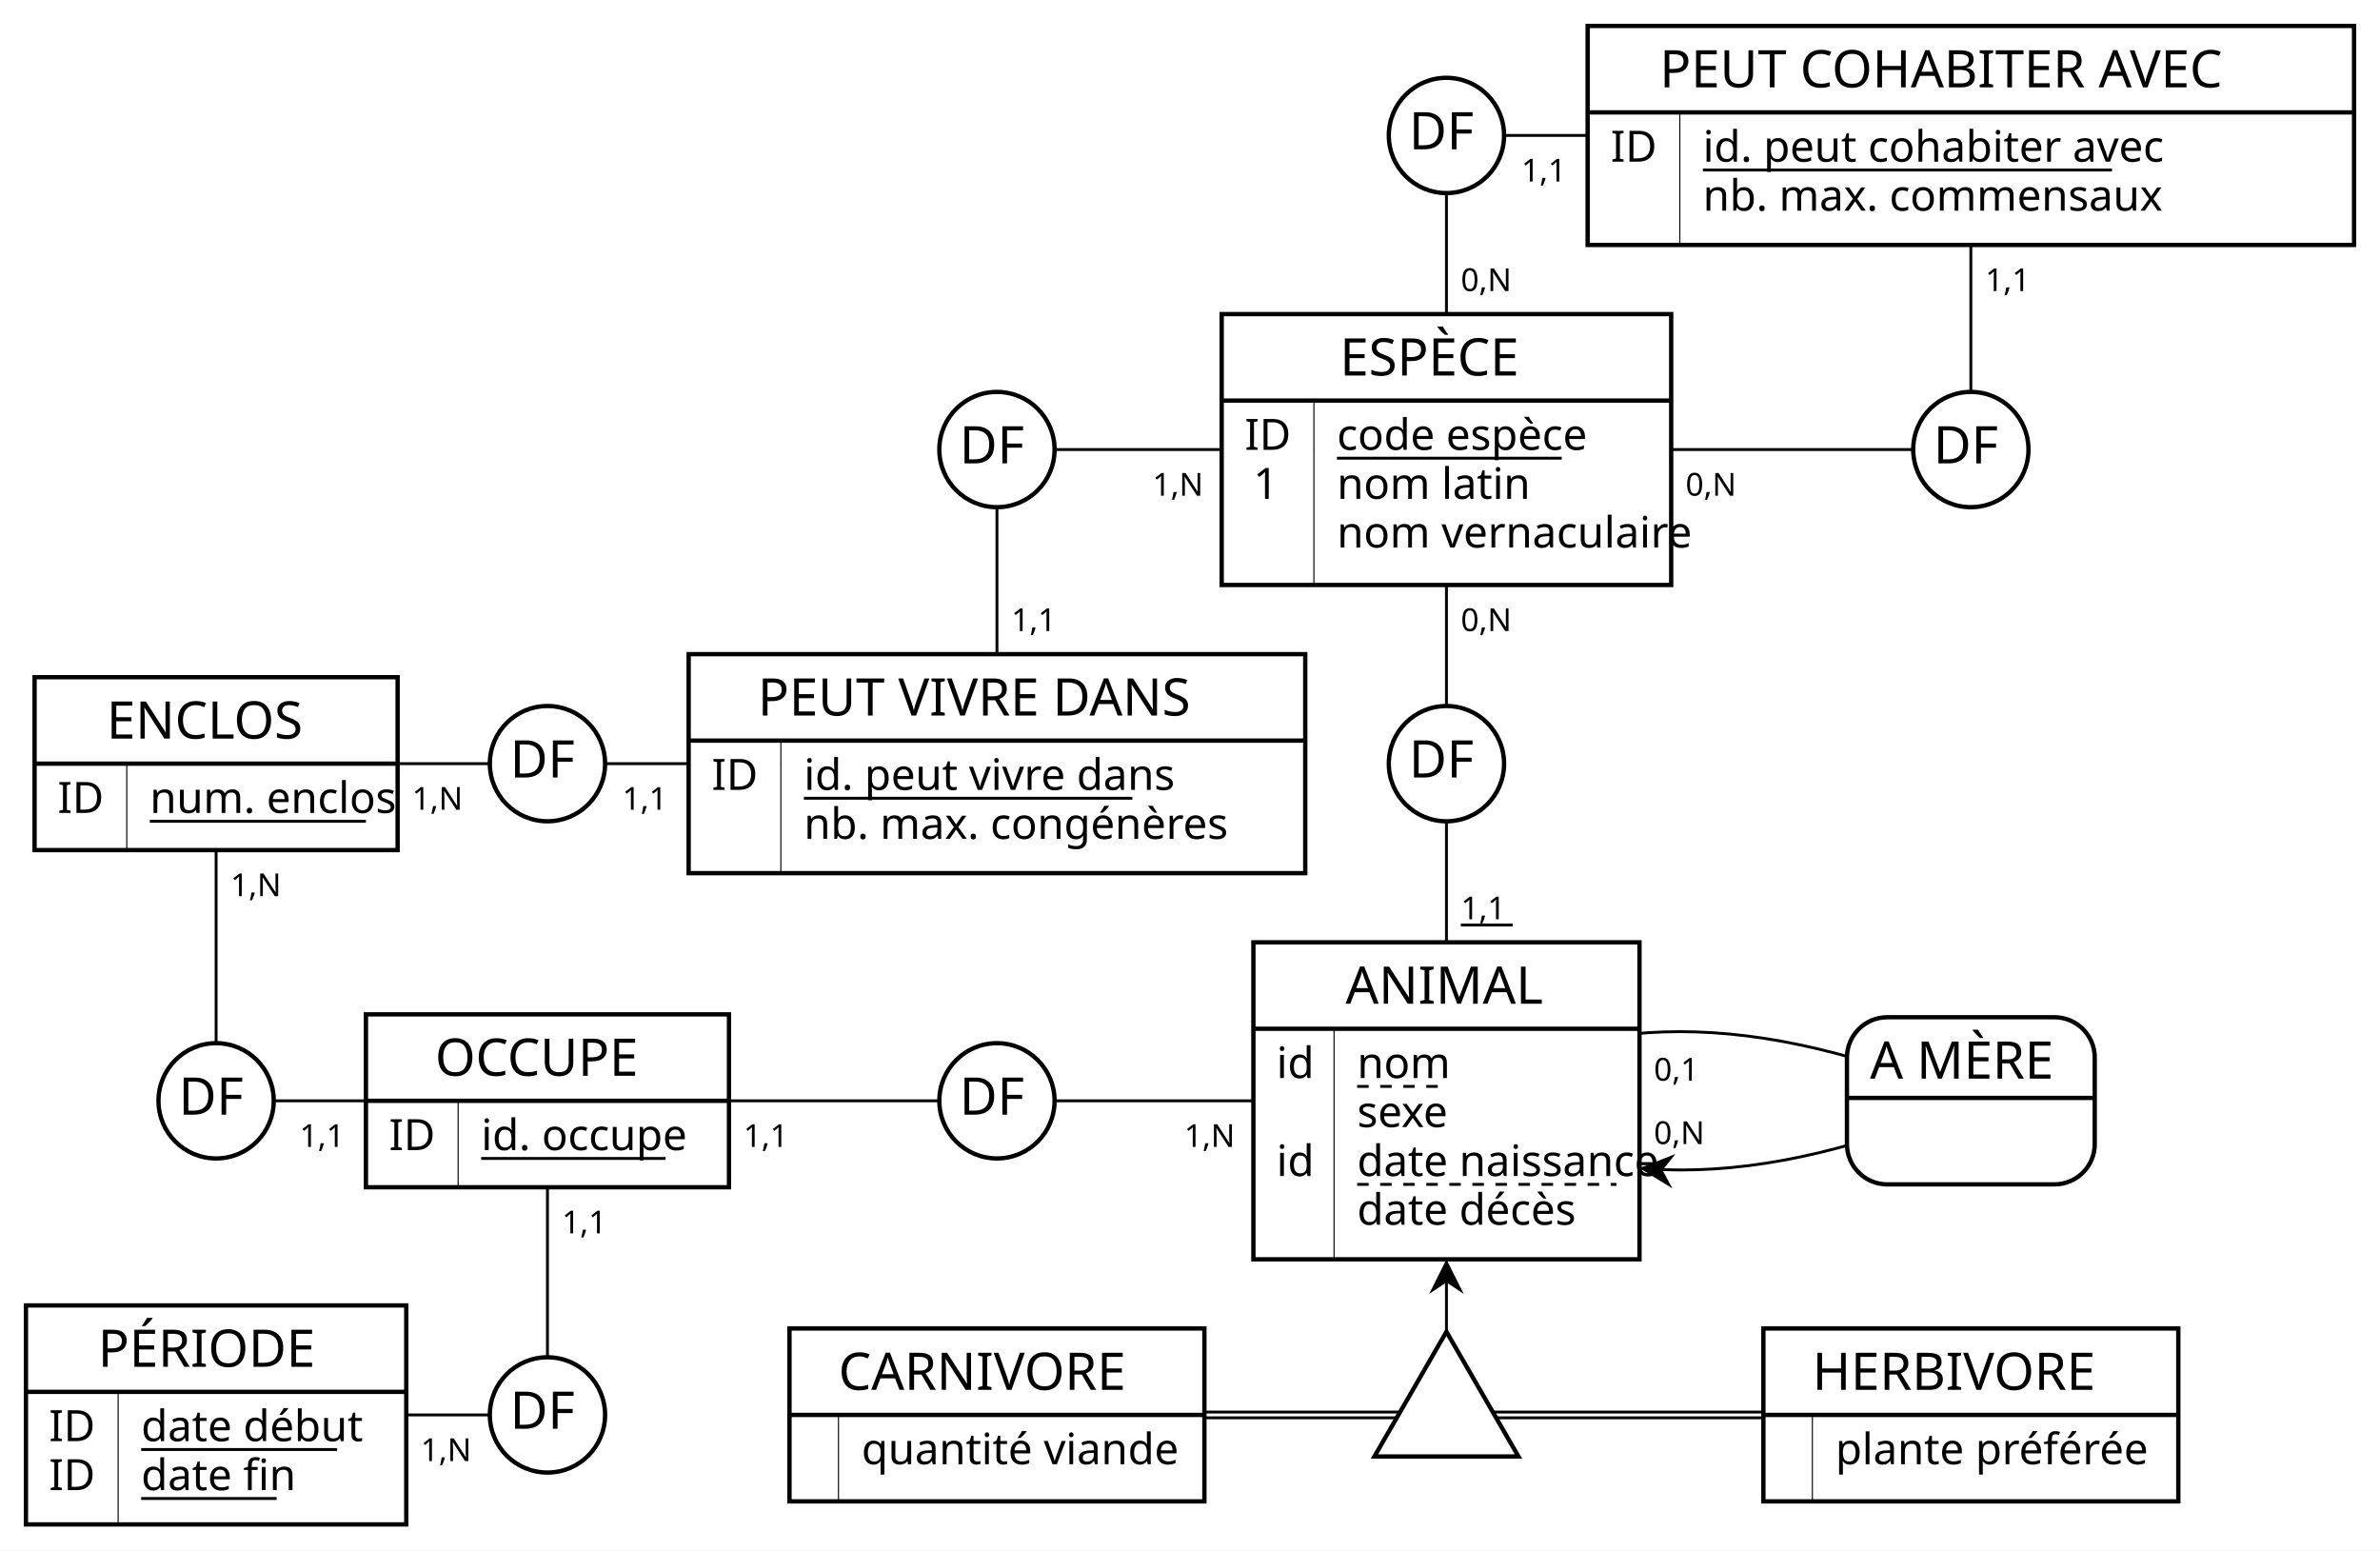
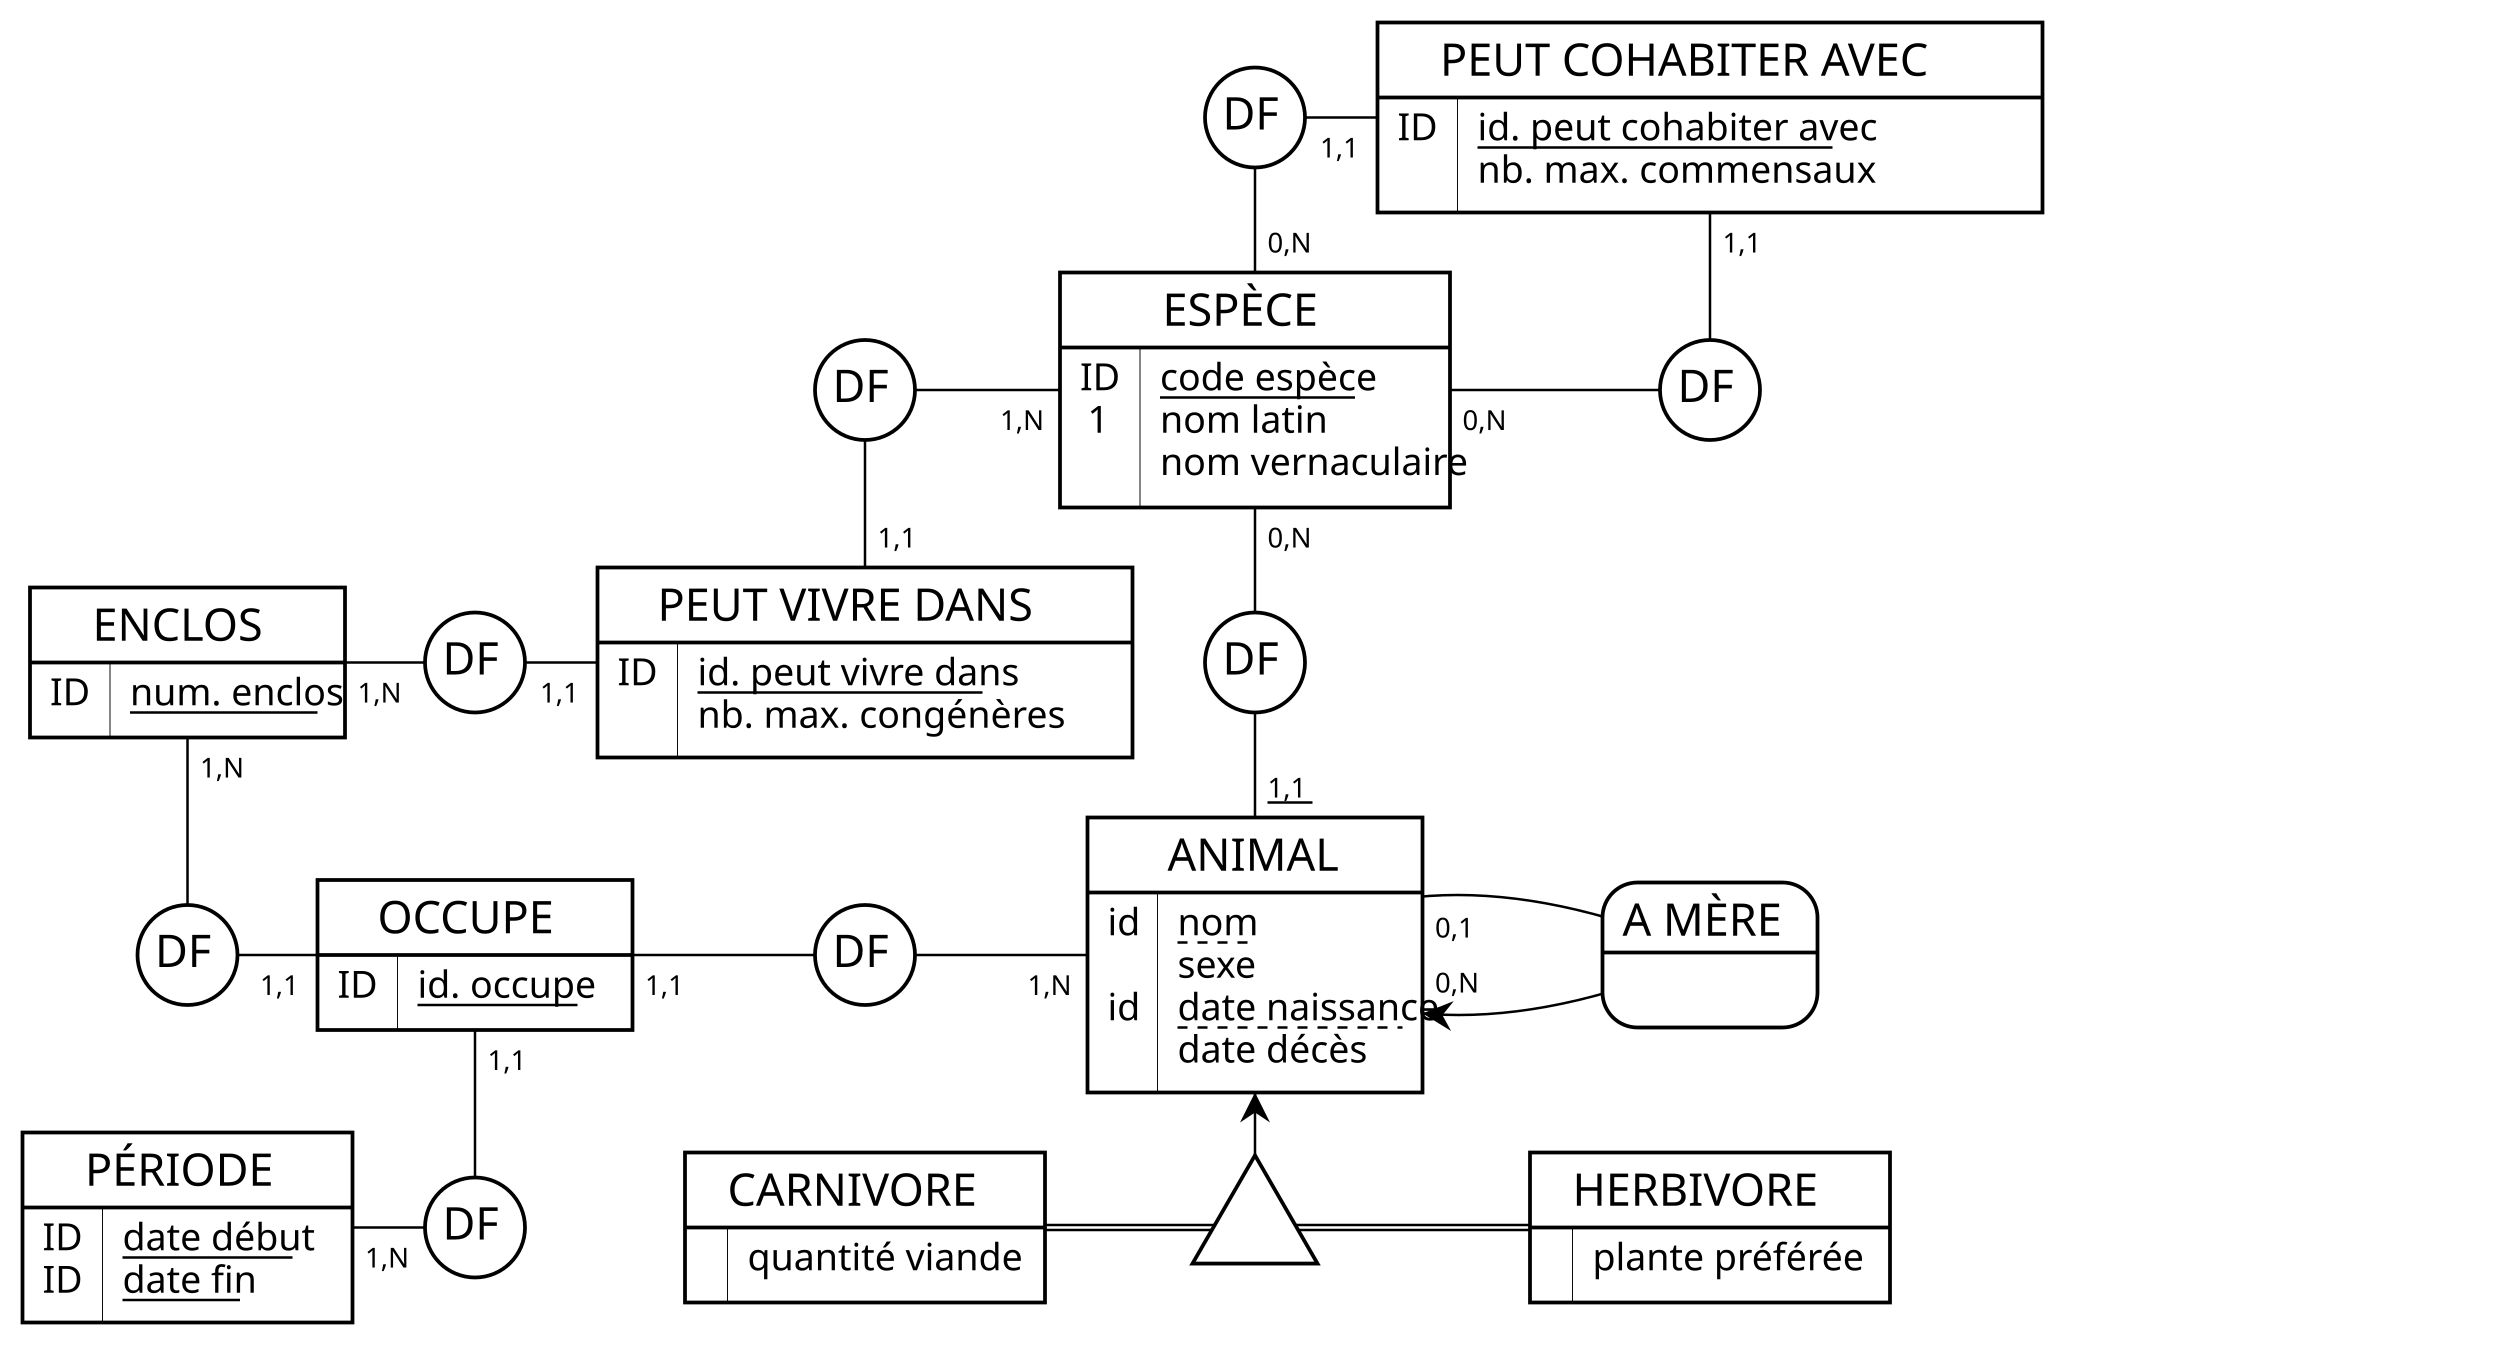
- <svg xmlns="http://www.w3.org/2000/svg" width="826" height="538" viewBox="0 0 826 538">
-   <rect x="0" y="0" width="826" height="538" fill="#FFFFFF" stroke="none" stroke-width="0" />
+ <svg xmlns="http://www.w3.org/2000/svg" width="1000" height="538" viewBox="0 0 1000 538">
+   <rect x="0" y="0" width="1000" height="538" fill="#FFFFFF" stroke="none" stroke-width="0" />
  <g>
    <line x1="502" y1="382" x2="502" y2="491" stroke="#000000" stroke-width="1" />
    <polygon points="502 437 508 449 502 445 496 449" fill="#000000" stroke-width="0" />
    <line x1="346" y1="492" x2="502" y2="492" stroke="#000000" stroke-width="1" />
    <line x1="346" y1="490" x2="502" y2="490" stroke="#000000" stroke-width="1" />
    <line x1="684" y1="492" x2="502" y2="492" stroke="#000000" stroke-width="1" />
    <line x1="684" y1="490" x2="502" y2="490" stroke="#000000" stroke-width="1" />
    <g>
      <polygon points="502 462.13 477 505.43 527 505.43" stroke="#000000" stroke-width="1.5" fill="#FFFFFF" />
      <text x="502" y="497" fill="#000000" font-family="Copperplate" font-size="18" />
    </g>
  </g>
  <g>
    <line x1="684" y1="47" x2="502" y2="47" stroke="#000000" stroke-width="1" />
    <line x1="502" y1="156" x2="502" y2="47" stroke="#000000" stroke-width="1" />
    <g>
      <circle cx="502" cy="47" r="20" stroke="#000000" stroke-width="1.5" fill="#FFFFFF" />
      <text x="489" y="51.8" fill="#000000" font-family="Copperplate" font-size="18">DF</text>
    </g>
    <text x="528" y="63" fill="#000000" font-family="Futura" font-size="11">1,1</text>
    <text x="507" y="101" fill="#000000" font-family="Futura" font-size="11">0,N</text>
  </g>
  <g>
    <line x1="346" y1="265" x2="346" y2="156" stroke="#000000" stroke-width="1" />
    <line x1="502" y1="156" x2="346" y2="156" stroke="#000000" stroke-width="1" />
    <g>
      <circle cx="346" cy="156" r="20" stroke="#000000" stroke-width="1.5" fill="#FFFFFF" />
      <text x="333" y="160.8" fill="#000000" font-family="Copperplate" font-size="18">DF</text>
    </g>
    <text x="351" y="219" fill="#000000" font-family="Futura" font-size="11">1,1</text>
    <text x="400" y="172" fill="#000000" font-family="Futura" font-size="11">1,N</text>
  </g>
  <g>
    <line x1="684" y1="47" x2="684" y2="156" stroke="#000000" stroke-width="1" />
    <line x1="502" y1="156" x2="684" y2="156" stroke="#000000" stroke-width="1" />
    <g>
      <circle cx="684" cy="156" r="20" stroke="#000000" stroke-width="1.5" fill="#FFFFFF" />
      <text x="671" y="160.8" fill="#000000" font-family="Copperplate" font-size="18">DF</text>
    </g>
    <text x="689" y="101" fill="#000000" font-family="Futura" font-size="11">1,1</text>
    <text x="585" y="172" fill="#000000" font-family="Futura" font-size="11">0,N</text>
  </g>
  <g>
    <line x1="346" y1="265" x2="190" y2="265" stroke="#000000" stroke-width="1" />
    <line x1="75" y1="265" x2="190" y2="265" stroke="#000000" stroke-width="1" />
    <g>
      <circle cx="190" cy="265" r="20" stroke="#000000" stroke-width="1.5" fill="#FFFFFF" />
      <text x="177" y="269.8" fill="#000000" font-family="Copperplate" font-size="18">DF</text>
    </g>
    <text x="216" y="281" fill="#000000" font-family="Futura" font-size="11">1,1</text>
    <text x="143" y="281" fill="#000000" font-family="Futura" font-size="11">1,N</text>
  </g>
  <g>
    <line x1="502" y1="156" x2="502" y2="265" stroke="#000000" stroke-width="1" />
    <line x1="502" y1="382" x2="502" y2="265" stroke="#000000" stroke-width="1" />
    <g>
      <circle cx="502" cy="265" r="20" stroke="#000000" stroke-width="1.5" fill="#FFFFFF" />
      <text x="489" y="269.8" fill="#000000" font-family="Copperplate" font-size="18">DF</text>
    </g>
    <text x="507" y="219" fill="#000000" font-family="Futura" font-size="11">0,N</text>
    <text x="507" y="319" fill="#000000" font-family="Futura" font-size="11">1,1</text>
    <line x1="507" y1="321" x2="525" y2="321" stroke="#000000" stroke-width="1" />
  </g>
  <g>
    <line x1="190" y1="382" x2="75" y2="382" stroke="#000000" stroke-width="1" />
    <line x1="75" y1="265" x2="75" y2="382" stroke="#000000" stroke-width="1" />
    <g>
      <circle cx="75" cy="382" r="20" stroke="#000000" stroke-width="1.5" fill="#FFFFFF" />
      <text x="62" y="386.8" fill="#000000" font-family="Copperplate" font-size="18">DF</text>
    </g>
    <text x="104" y="398" fill="#000000" font-family="Futura" font-size="11">1,1</text>
    <text x="80" y="311" fill="#000000" font-family="Futura" font-size="11">1,N</text>
  </g>
  <g>
    <line x1="190" y1="382" x2="346" y2="382" stroke="#000000" stroke-width="1" />
    <line x1="502" y1="382" x2="346" y2="382" stroke="#000000" stroke-width="1" />
    <g>
      <circle cx="346" cy="382" r="20" stroke="#000000" stroke-width="1.5" fill="#FFFFFF" />
      <text x="333" y="386.8" fill="#000000" font-family="Copperplate" font-size="18">DF</text>
    </g>
    <text x="258" y="398" fill="#000000" font-family="Futura" font-size="11">1,1</text>
    <text x="411" y="398" fill="#000000" font-family="Futura" font-size="11">1,N</text>
  </g>
  <g>
    <path d="M502 382 C549.33 350 610 350 684 382" fill="none" stroke="#000000" stroke-width="1" />
    <path d="M502 382 C550 414 610.67 414 684 382" fill="none" stroke="#000000" stroke-width="1" />
    <polygon points="569.01 405.37 581.49 400.45 576.98 406.07 580.43 412.4" fill="#000000" stroke-width="0" />
    <g>
      <path d="M713 353 a14 14 90 0 1 14 14 V381 h-86 V367 a14 14 90 0 1 14 -14" fill="#FFFFFF" stroke="#FFFFFF" stroke-width="0" />
      <path d="M727 381 v16 a14 14 90 0 1 -14 14 H655 a14 14 90 0 1 -14 -14 V381 H86" fill="#FFFFFF" stroke="#FFFFFF" stroke-width="0" />
      <rect x="641" y="353" width="86" height="58" fill="none" rx="14" stroke="#000000" stroke-width="1.5" />
      <line x1="641" y1="381" x2="727" y2="381" stroke="#000000" stroke-width="1.5" />
      <text x="649" y="374.3" fill="#000000" font-family="Copperplate" font-size="18">A MÈRE</text>
    </g>
    <text x="574" y="375" fill="#000000" font-family="Futura" font-size="11">0,1</text>
    <text x="574" y="397" fill="#000000" font-family="Futura" font-size="11">0,N</text>
  </g>
  <g>
    <line x1="190" y1="382" x2="190" y2="491" stroke="#000000" stroke-width="1" />
    <line x1="75" y1="491" x2="190" y2="491" stroke="#000000" stroke-width="1" />
    <g>
      <circle cx="190" cy="491" r="20" stroke="#000000" stroke-width="1.5" fill="#FFFFFF" />
      <text x="177" y="495.8" fill="#000000" font-family="Copperplate" font-size="18">DF</text>
    </g>
    <text x="195" y="428" fill="#000000" font-family="Futura" font-size="11">1,1</text>
    <text x="146" y="507" fill="#000000" font-family="Futura" font-size="11">1,N</text>
  </g>
  <g>
    <g>
      <rect x="551" y="9" width="266" height="30" fill="#FFFFFF" stroke="none" stroke-width="0" opacity="1" />
      <rect x="583" y="39" width="234" height="46" fill="#FFFFFF" stroke="none" stroke-width="0" opacity="1" />
      <rect x="551" y="39" width="32" height="46" fill="#FFFFFF" stroke="none" stroke-width="0" opacity="1" />
      <line x1="583" y1="39" x2="583" y2="85" stroke="#000000" stroke-width="0.38" />
      <rect x="551" y="9" width="266" height="76" fill="none" stroke="#000000" stroke-width="1.5" opacity="1" />
      <line x1="551" y1="39" x2="817" y2="39" stroke="#000000" stroke-width="1.5" />
    </g>
    <text x="576" y="30.3" fill="#000000" font-family="Copperplate" font-size="18">PEUT COHABITER AVEC</text>
    <text x="591" y="56.1" fill="#000000" font-family="Gill Sans" font-size="15">id. peut cohabiter avec</text>
    <text x="559" y="56.1" fill="#000000" font-family="Gill Sans" font-size="15">ID</text>
    <line x1="591" y1="59" x2="733" y2="59" stroke="#000000" stroke-width="1" />
    <text x="591" y="73.1" fill="#000000" font-family="Gill Sans" font-size="15">nb. max. commensaux</text>
    <text x="566" y="73.1" fill="#000000" font-family="Gill Sans" font-size="15" />
  </g>
  <g>
    <g>
      <rect x="424" y="109" width="156" height="30" fill="#FFFFFF" stroke="none" stroke-width="0" opacity="1" />
      <rect x="456" y="139" width="124" height="64" fill="#FFFFFF" stroke="none" stroke-width="0" opacity="1" />
      <rect x="424" y="139" width="32" height="64" fill="#FFFFFF" stroke="none" stroke-width="0" opacity="1" />
      <line x1="456" y1="139" x2="456" y2="203" stroke="#000000" stroke-width="0.38" />
      <rect x="424" y="109" width="156" height="94" fill="none" stroke="#000000" stroke-width="1.5" opacity="1" />
      <line x1="424" y1="139" x2="580" y2="139" stroke="#000000" stroke-width="1.5" />
    </g>
    <text x="465" y="130.3" fill="#000000" font-family="Copperplate" font-size="18">ESPÈCE</text>
    <text x="464" y="156.1" fill="#000000" font-family="Gill Sans" font-size="15">code espèce</text>
    <text x="432" y="156.1" fill="#000000" font-family="Gill Sans" font-size="15">ID</text>
    <line x1="464" y1="159" x2="542" y2="159" stroke="#000000" stroke-width="1" />
    <text x="464" y="173.1" fill="#000000" font-family="Gill Sans" font-size="15">nom latin</text>
    <text x="435" y="173.1" fill="#000000" font-family="Gill Sans" font-size="15">1</text>
    <text x="464" y="190" fill="#000000" font-family="Gill Sans" font-size="15">nom vernaculaire</text>
    <text x="439" y="190" fill="#000000" font-family="Gill Sans" font-size="15" />
  </g>
  <g>
    <g>
      <rect x="12" y="235" width="126" height="30" fill="#FFFFFF" stroke="none" stroke-width="0" opacity="1" />
      <rect x="44" y="265" width="94" height="30" fill="#FFFFFF" stroke="none" stroke-width="0" opacity="1" />
      <rect x="12" y="265" width="32" height="30" fill="#FFFFFF" stroke="none" stroke-width="0" opacity="1" />
      <line x1="44" y1="265" x2="44" y2="295" stroke="#000000" stroke-width="0.38" />
      <rect x="12" y="235" width="126" height="60" fill="none" stroke="#000000" stroke-width="1.5" opacity="1" />
      <line x1="12" y1="265" x2="138" y2="265" stroke="#000000" stroke-width="1.5" />
    </g>
    <text x="37" y="256.3" fill="#000000" font-family="Copperplate" font-size="18">ENCLOS</text>
    <text x="52" y="282.1" fill="#000000" font-family="Gill Sans" font-size="15">num. enclos</text>
    <text x="20" y="282.1" fill="#000000" font-family="Gill Sans" font-size="15">ID</text>
    <line x1="52" y1="285" x2="127" y2="285" stroke="#000000" stroke-width="1" />
  </g>
  <g>
    <g>
      <rect x="239" y="227" width="214" height="30" fill="#FFFFFF" stroke="none" stroke-width="0" opacity="1" />
      <rect x="271" y="257" width="182" height="46" fill="#FFFFFF" stroke="none" stroke-width="0" opacity="1" />
      <rect x="239" y="257" width="32" height="46" fill="#FFFFFF" stroke="none" stroke-width="0" opacity="1" />
      <line x1="271" y1="257" x2="271" y2="303" stroke="#000000" stroke-width="0.38" />
      <rect x="239" y="227" width="214" height="76" fill="none" stroke="#000000" stroke-width="1.5" opacity="1" />
      <line x1="239" y1="257" x2="453" y2="257" stroke="#000000" stroke-width="1.5" />
    </g>
    <text x="263" y="248.3" fill="#000000" font-family="Copperplate" font-size="18">PEUT VIVRE DANS</text>
    <text x="279" y="274.1" fill="#000000" font-family="Gill Sans" font-size="15">id. peut vivre dans</text>
    <text x="247" y="274.1" fill="#000000" font-family="Gill Sans" font-size="15">ID</text>
    <line x1="279" y1="277" x2="393" y2="277" stroke="#000000" stroke-width="1" />
    <text x="279" y="291.1" fill="#000000" font-family="Gill Sans" font-size="15">nb. max. congénères</text>
    <text x="254" y="291.1" fill="#000000" font-family="Gill Sans" font-size="15" />
  </g>
  <g>
    <g>
      <rect x="127" y="352" width="126" height="30" fill="#FFFFFF" stroke="none" stroke-width="0" opacity="1" />
      <rect x="159" y="382" width="94" height="30" fill="#FFFFFF" stroke="none" stroke-width="0" opacity="1" />
      <rect x="127" y="382" width="32" height="30" fill="#FFFFFF" stroke="none" stroke-width="0" opacity="1" />
      <line x1="159" y1="382" x2="159" y2="412" stroke="#000000" stroke-width="0.38" />
      <rect x="127" y="352" width="126" height="60" fill="none" stroke="#000000" stroke-width="1.5" opacity="1" />
      <line x1="127" y1="382" x2="253" y2="382" stroke="#000000" stroke-width="1.5" />
    </g>
    <text x="151" y="373.3" fill="#000000" font-family="Copperplate" font-size="18">OCCUPE</text>
    <text x="167" y="399.1" fill="#000000" font-family="Gill Sans" font-size="15">id. occupe</text>
    <text x="135" y="399.1" fill="#000000" font-family="Gill Sans" font-size="15">ID</text>
    <line x1="167" y1="402" x2="231" y2="402" stroke="#000000" stroke-width="1" />
  </g>
  <g>
    <g>
      <rect x="435" y="327" width="134" height="30" fill="#FFFFFF" stroke="none" stroke-width="0" opacity="1" />
      <rect x="463" y="357" width="106" height="80" fill="#FFFFFF" stroke="none" stroke-width="0" opacity="1" />
      <rect x="435" y="357" width="28" height="80" fill="#FFFFFF" stroke="none" stroke-width="0" opacity="1" />
      <line x1="463" y1="357" x2="463" y2="437" stroke="#000000" stroke-width="0.38" />
      <rect x="435" y="327" width="134" height="110" fill="none" stroke="#000000" stroke-width="1.5" opacity="1" />
      <line x1="435" y1="357" x2="569" y2="357" stroke="#000000" stroke-width="1.5" />
    </g>
    <text x="467" y="348.3" fill="#000000" font-family="Copperplate" font-size="18">ANIMAL</text>
    <text x="471" y="374.1" fill="#000000" font-family="Gill Sans" font-size="15">nom</text>
    <text x="443" y="374.1" fill="#000000" font-family="Gill Sans" font-size="15">id</text>
    <line x1="471" y1="377" x2="500" y2="377" stroke="#000000" stroke-width="1" stroke-dasharray="4" />
    <text x="471" y="391.1" fill="#000000" font-family="Gill Sans" font-size="15">sexe</text>
    <text x="448" y="391.1" fill="#000000" font-family="Gill Sans" font-size="15" />
    <text x="471" y="408.1" fill="#000000" font-family="Gill Sans" font-size="15">date naissance</text>
    <text x="443" y="408.1" fill="#000000" font-family="Gill Sans" font-size="15">id</text>
    <line x1="471" y1="411" x2="561" y2="411" stroke="#000000" stroke-width="1" stroke-dasharray="4" />
    <text x="471" y="425" fill="#000000" font-family="Gill Sans" font-size="15">date décès</text>
    <text x="448" y="425" fill="#000000" font-family="Gill Sans" font-size="15" />
  </g>
  <g>
    <g>
      <rect x="9" y="453" width="132" height="30" fill="#FFFFFF" stroke="none" stroke-width="0" opacity="1" />
      <rect x="41" y="483" width="100" height="46" fill="#FFFFFF" stroke="none" stroke-width="0" opacity="1" />
      <rect x="9" y="483" width="32" height="46" fill="#FFFFFF" stroke="none" stroke-width="0" opacity="1" />
      <line x1="41" y1="483" x2="41" y2="529" stroke="#000000" stroke-width="0.38" />
      <rect x="9" y="453" width="132" height="76" fill="none" stroke="#000000" stroke-width="1.5" opacity="1" />
      <line x1="9" y1="483" x2="141" y2="483" stroke="#000000" stroke-width="1.5" />
    </g>
    <text x="34" y="474.3" fill="#000000" font-family="Copperplate" font-size="18">PÉRIODE</text>
    <text x="49" y="500.1" fill="#000000" font-family="Gill Sans" font-size="15">date début</text>
    <text x="17" y="500.1" fill="#000000" font-family="Gill Sans" font-size="15">ID</text>
    <line x1="49" y1="503" x2="117" y2="503" stroke="#000000" stroke-width="1" />
    <text x="49" y="517.1" fill="#000000" font-family="Gill Sans" font-size="15">date fin</text>
    <text x="17" y="517.1" fill="#000000" font-family="Gill Sans" font-size="15">ID</text>
    <line x1="49" y1="520" x2="96" y2="520" stroke="#000000" stroke-width="1" />
  </g>
  <g>
    <g>
      <rect x="274" y="461" width="144" height="30" fill="#FFFFFF" stroke="none" stroke-width="0" opacity="1" />
      <rect x="291" y="491" width="127" height="30" fill="#FFFFFF" stroke="none" stroke-width="0" opacity="1" />
      <rect x="274" y="491" width="17" height="30" fill="#FFFFFF" stroke="none" stroke-width="0" opacity="1" />
      <line x1="291" y1="491" x2="291" y2="521" stroke="#000000" stroke-width="0.38" />
      <rect x="274" y="461" width="144" height="60" fill="none" stroke="#000000" stroke-width="1.5" opacity="1" />
      <line x1="274" y1="491" x2="418" y2="491" stroke="#000000" stroke-width="1.5" />
    </g>
    <text x="291" y="482.3" fill="#000000" font-family="Copperplate" font-size="18">CARNIVORE</text>
    <text x="299" y="508.1" fill="#000000" font-family="Gill Sans" font-size="15">quantité viande</text>
    <text x="282" y="508.1" fill="#000000" font-family="Gill Sans" font-size="15" />
  </g>
  <g>
    <g>
      <rect x="612" y="461" width="144" height="30" fill="#FFFFFF" stroke="none" stroke-width="0" opacity="1" />
      <rect x="629" y="491" width="127" height="30" fill="#FFFFFF" stroke="none" stroke-width="0" opacity="1" />
      <rect x="612" y="491" width="17" height="30" fill="#FFFFFF" stroke="none" stroke-width="0" opacity="1" />
      <line x1="629" y1="491" x2="629" y2="521" stroke="#000000" stroke-width="0.38" />
      <rect x="612" y="461" width="144" height="60" fill="none" stroke="#000000" stroke-width="1.5" opacity="1" />
      <line x1="612" y1="491" x2="756" y2="491" stroke="#000000" stroke-width="1.5" />
    </g>
    <text x="629" y="482.3" fill="#000000" font-family="Copperplate" font-size="18">HERBIVORE</text>
    <text x="637" y="508.1" fill="#000000" font-family="Gill Sans" font-size="15">plante préférée</text>
    <text x="620" y="508.1" fill="#000000" font-family="Gill Sans" font-size="15" />
  </g>
</svg>
